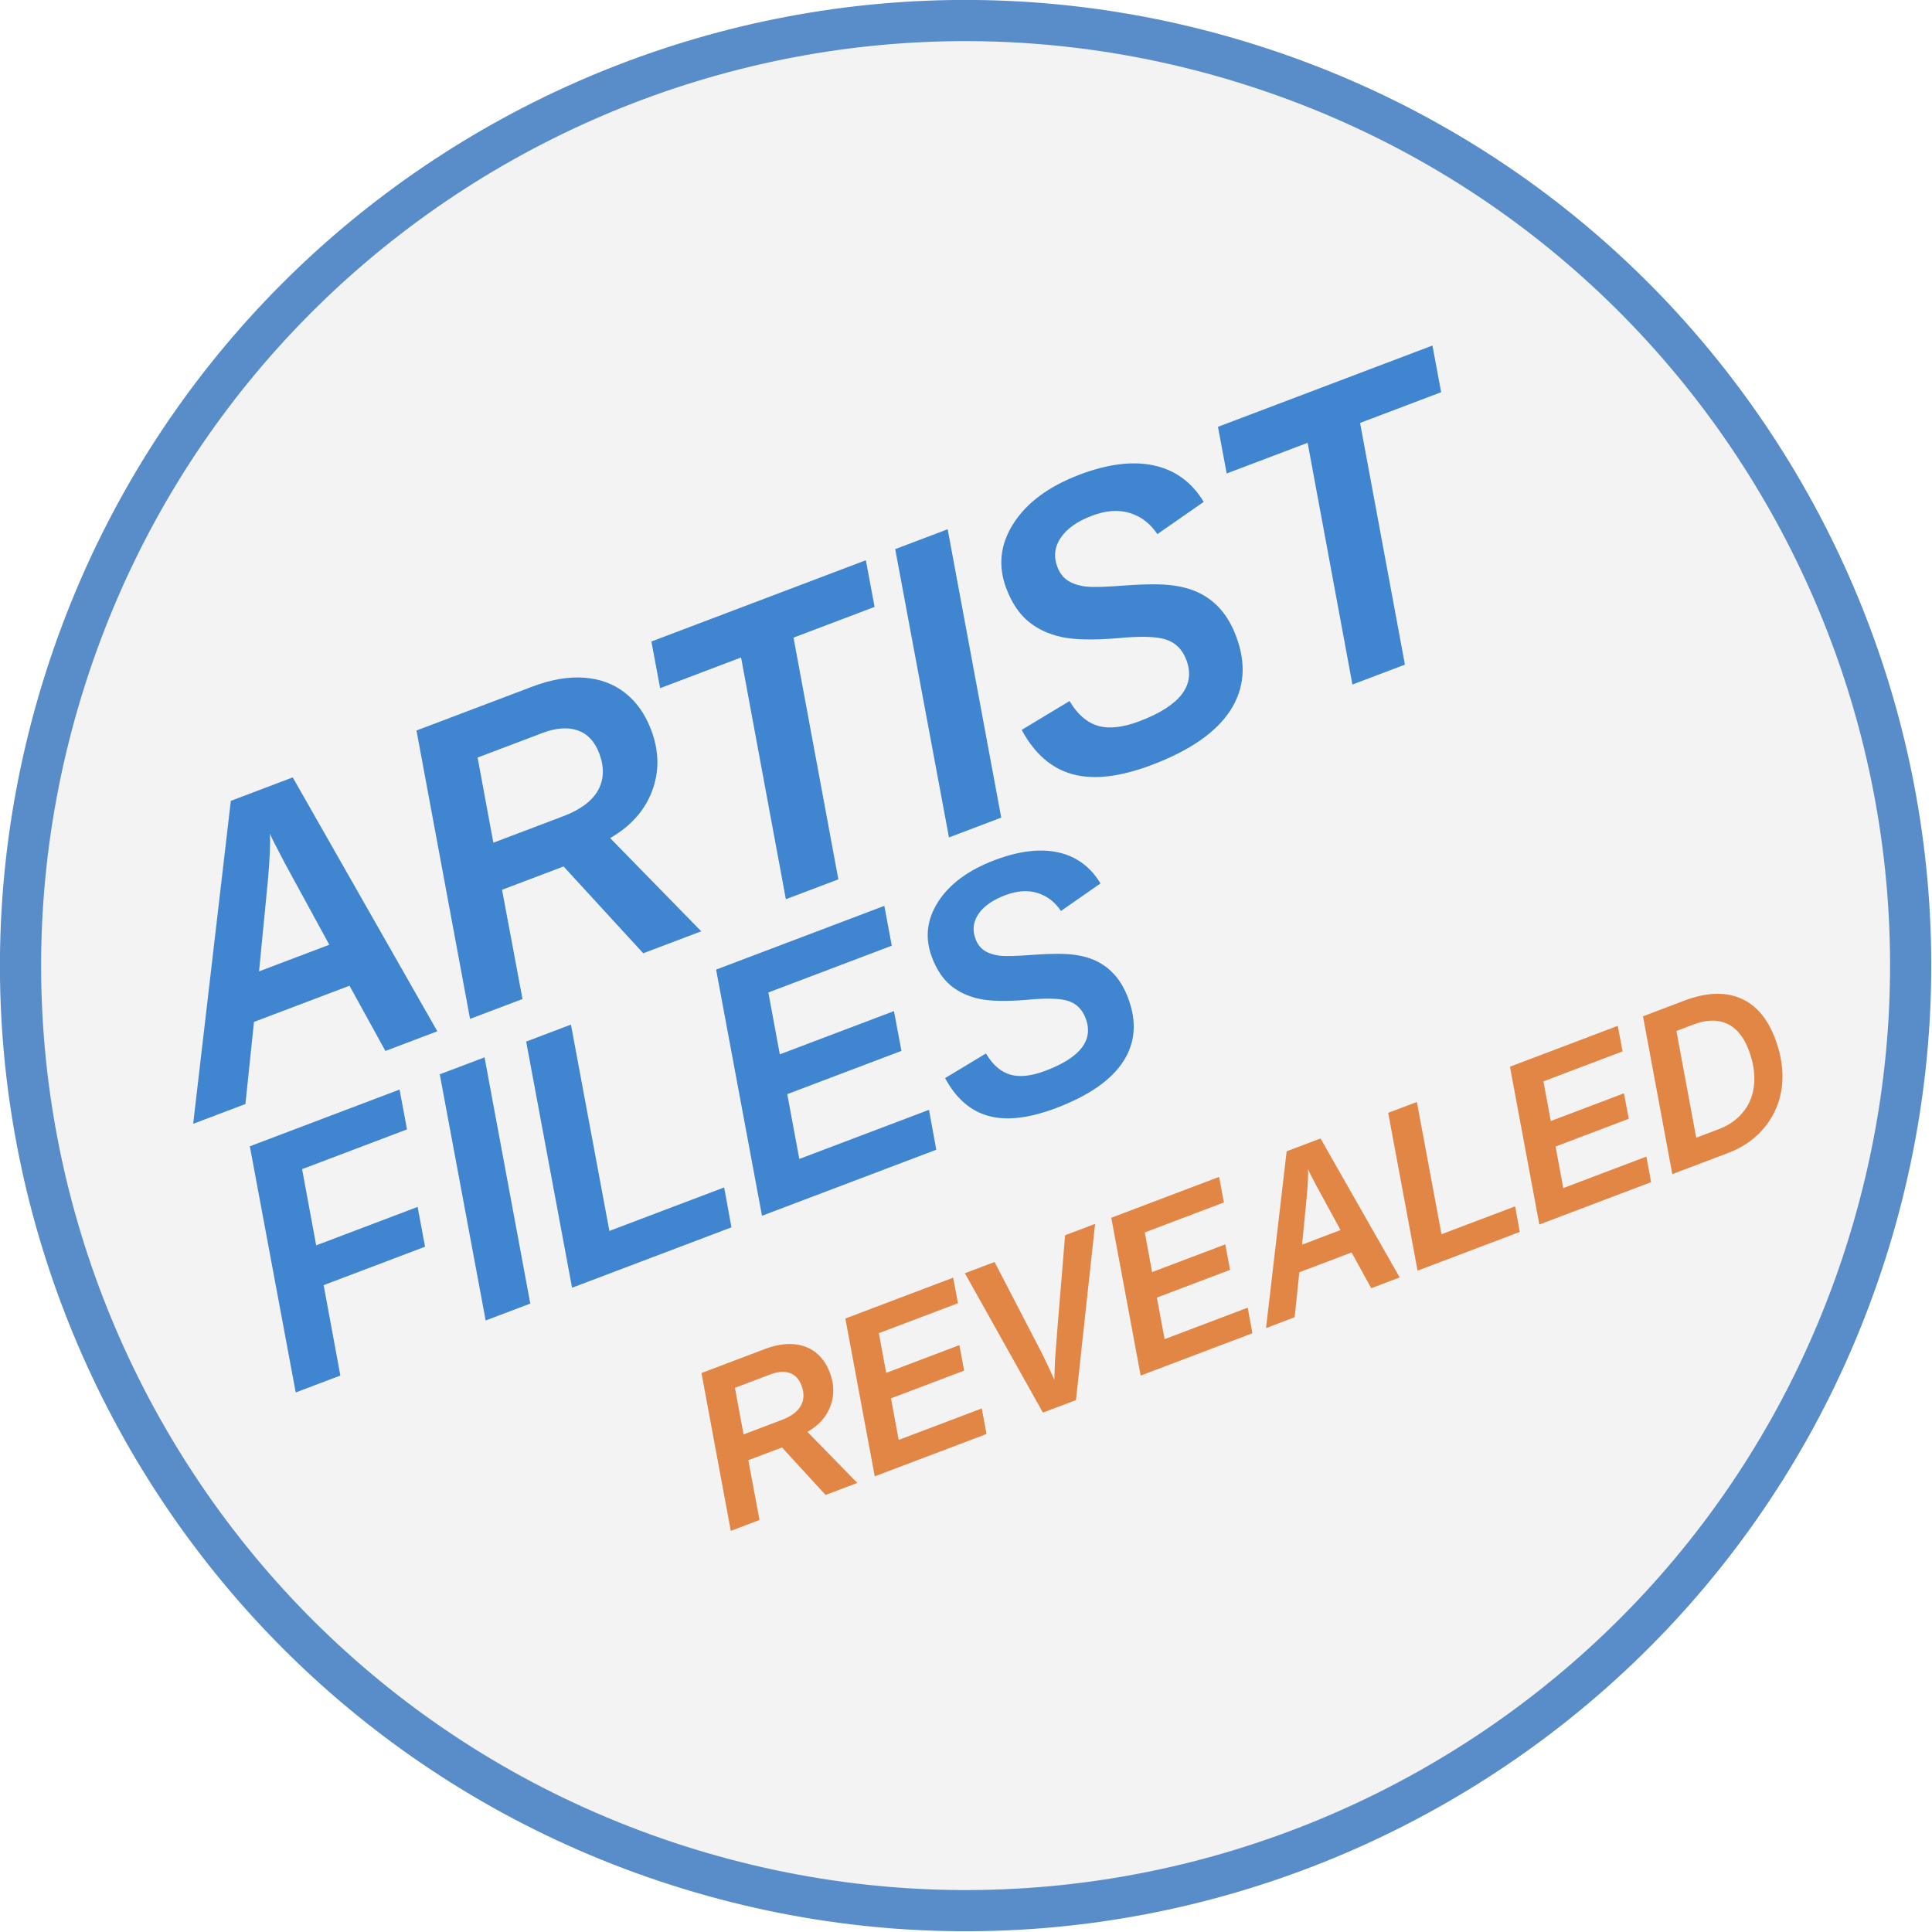
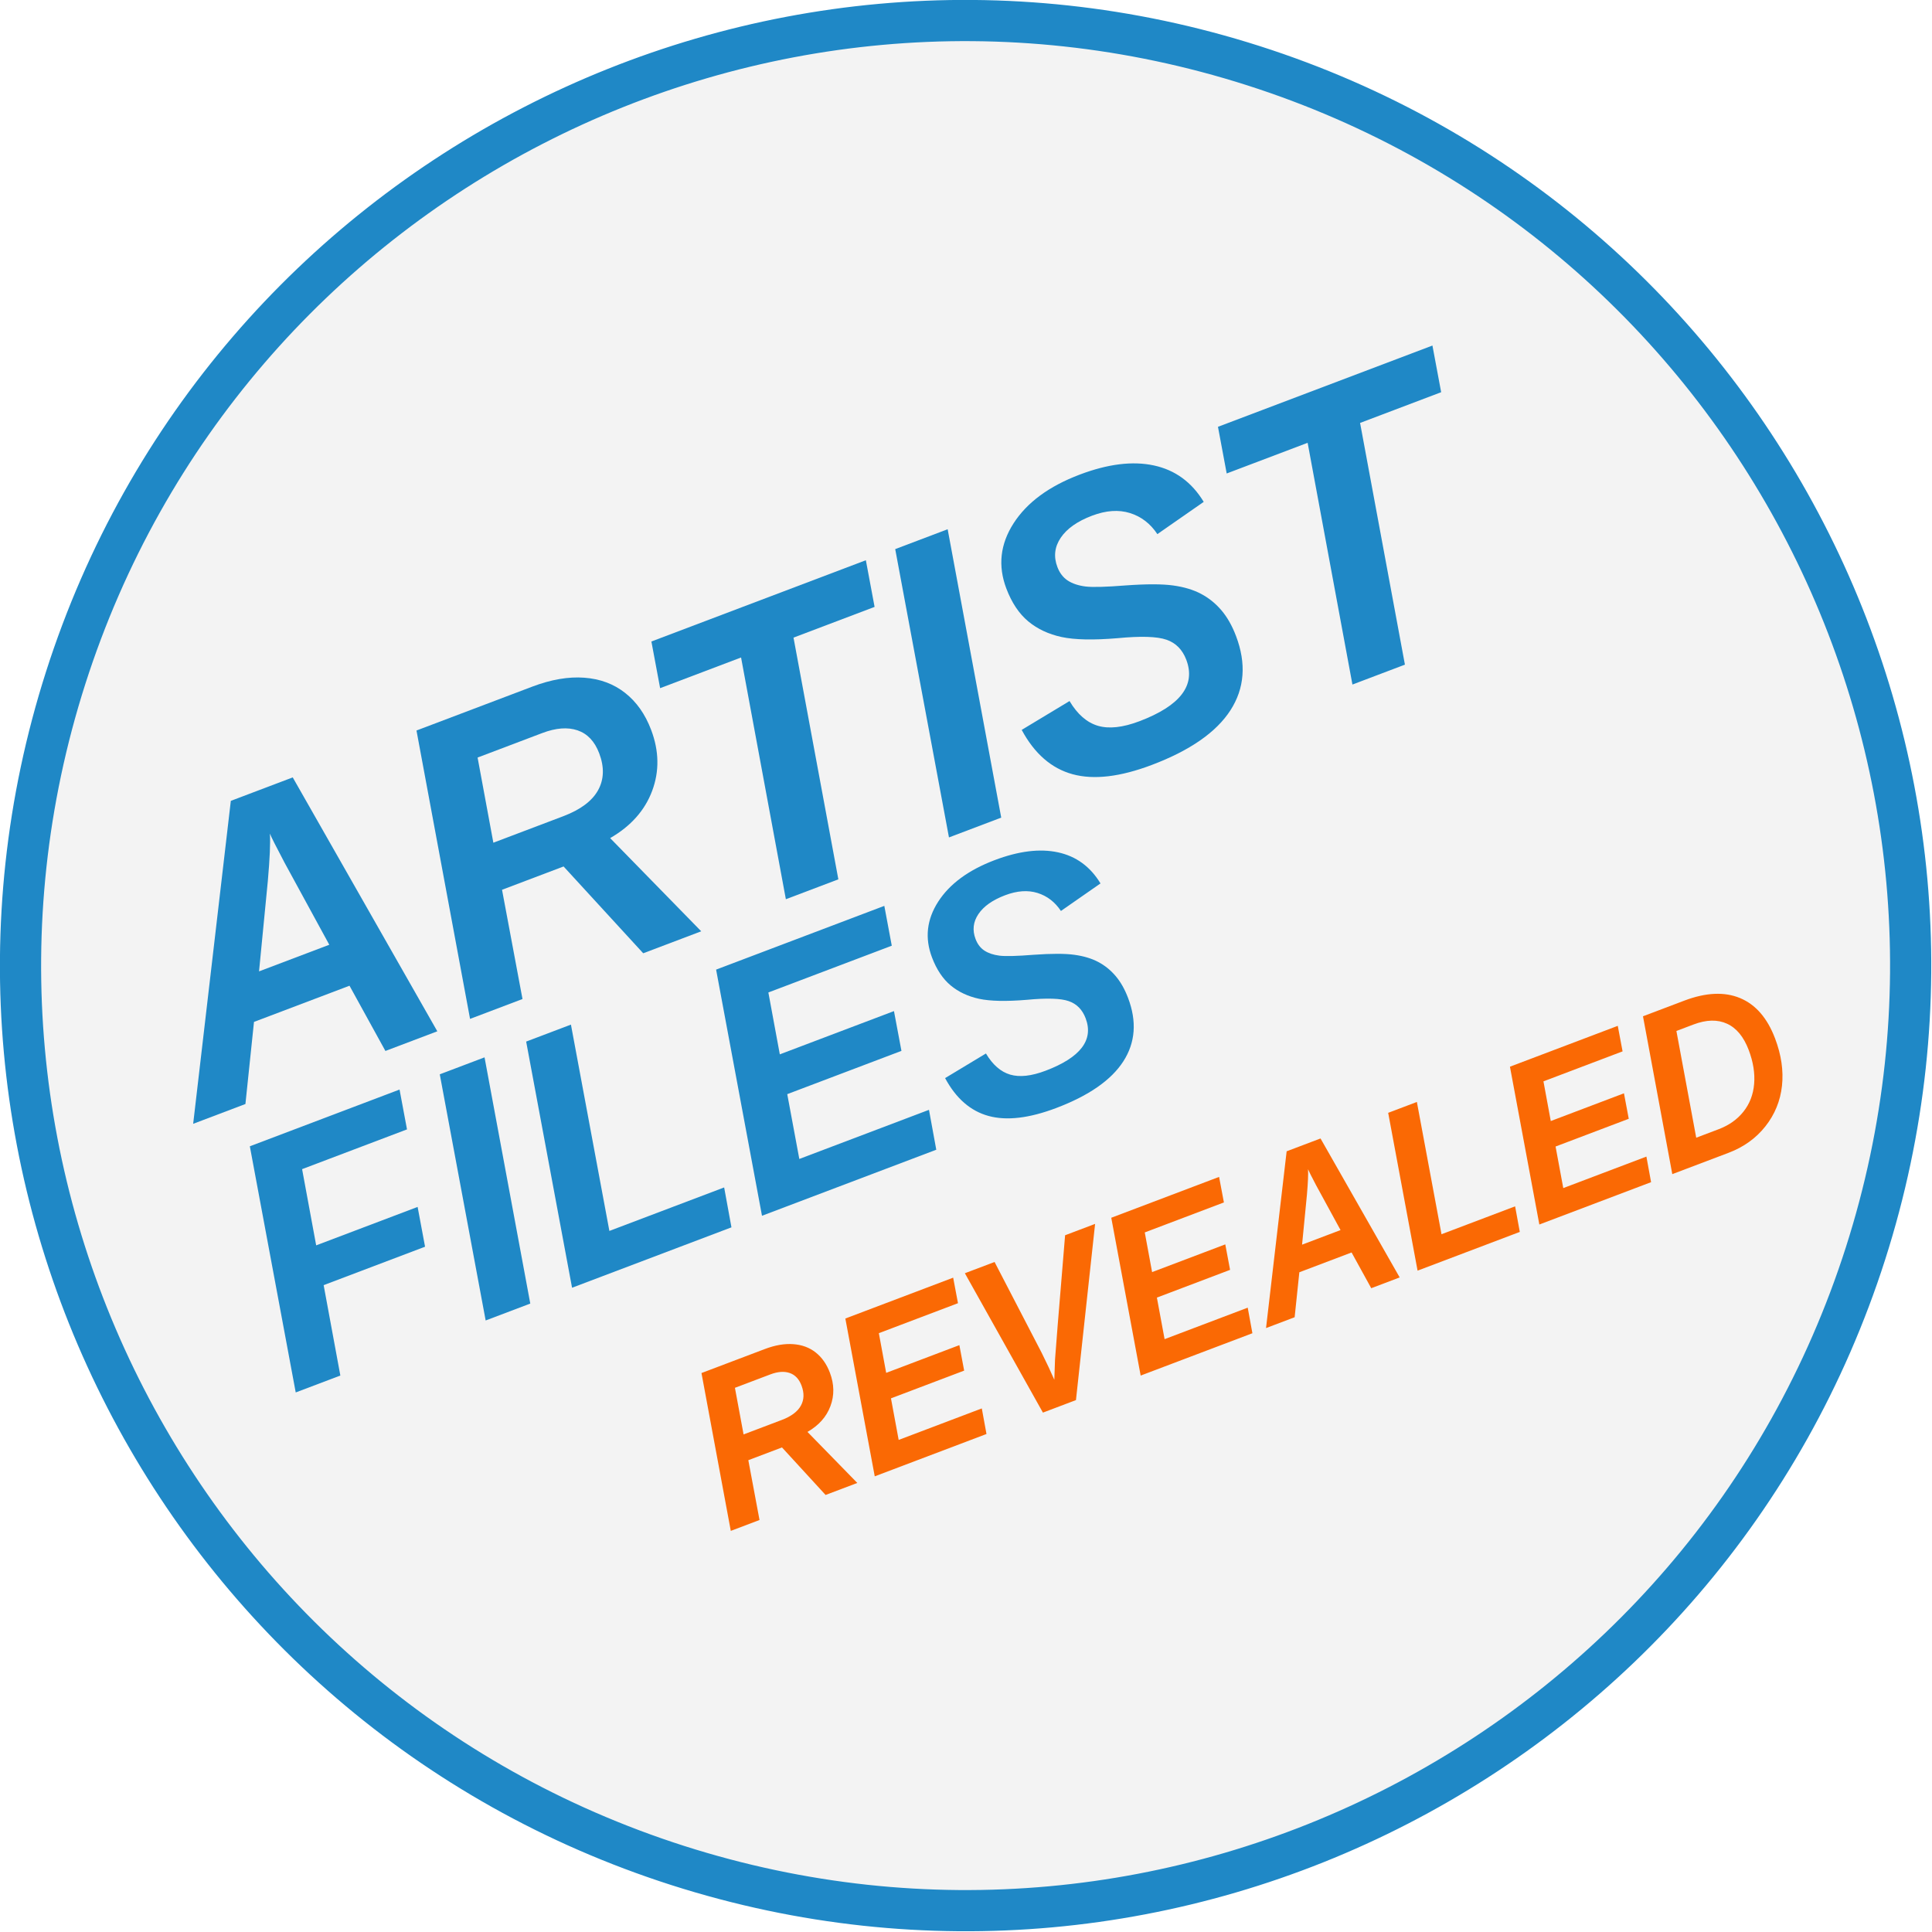
<svg xmlns="http://www.w3.org/2000/svg" width="100%" height="100%" viewBox="0 0 1368 1368" version="1.1" xml:space="preserve" style="fill-rule:evenodd;clip-rule:evenodd;stroke-linecap:round;stroke-linejoin:round;stroke-miterlimit:10;">
  <g transform="matrix(1,0,0,1,-956.037,-634.244)">
    <g transform="matrix(4.16667,0,0,4.16667,0,0)">
      <g transform="matrix(-0.952466,-0.304645,-0.304645,0.952466,344.627,469.238)">
-         <ellipse cx="0" cy="-160.56" rx="160.561" ry="160.56" style="fill:rgb(243,243,243);stroke:rgb(89,141,201);stroke-width:7px;" />
+         <ellipse cx="0" cy="-160.56" rx="160.561" ry="160.56" style="fill:rgb(243,243,243);stroke:rgb(31,136,198);stroke-width:7px;" />
      </g>
      <g transform="matrix(0.458248,-0.173638,0.187056,0.493658,-440.917,168.975)">
-         <text x="1338.91px" y="964.453px" style="font-family:'Arial-BoldItalicMT', 'Arial', sans-serif;font-weight:700;font-style:italic;font-size:73.924px;fill:rgb(226,134,70);">REVEALED</text>
+         <text x="1338.91px" y="964.453px" style="font-family:'Arial-BoldItalicMT', 'Arial', sans-serif;font-weight:700;font-style:italic;font-size:73.924px;fill:rgb(250,105,4);">REVEALED</text>
      </g>
      <g transform="matrix(0.495119,-0.18761,0.202107,0.533378,-594.299,79.4904)">
-         <text x="1338.91px" y="964.453px" style="font-family:'Arial-BoldItalicMT', 'Arial', sans-serif;font-weight:700;font-style:italic;font-size:125px;fill:rgb(64,133,208);">AR<tspan x="1517.2px 1593.55px " y="964.453px 964.453px ">TI</tspan>ST</text>
+         <text x="1338.91px" y="964.453px" style="font-family:'Arial-BoldItalicMT', 'Arial', sans-serif;font-weight:700;font-style:italic;font-size:125px;fill:rgb(31,136,198);">AR<tspan x="1517.2px 1593.55px " y="964.453px 964.453px ">TI</tspan>ST</text>
      </g>
      <g transform="matrix(0.422726,-0.160178,0.172556,0.45539,-453.642,164.462)">
-         <text x="1338.91px" y="964.453px" style="font-family:'Arial-BoldItalicMT', 'Arial', sans-serif;font-weight:700;font-style:italic;font-size:125px;fill:rgb(64,133,208);">FILES</text>
+         <text x="1338.91px" y="964.453px" style="font-family:'Arial-BoldItalicMT', 'Arial', sans-serif;font-weight:700;font-style:italic;font-size:125px;fill:rgb(31,136,198);">FILES</text>
      </g>
    </g>
  </g>
</svg>
